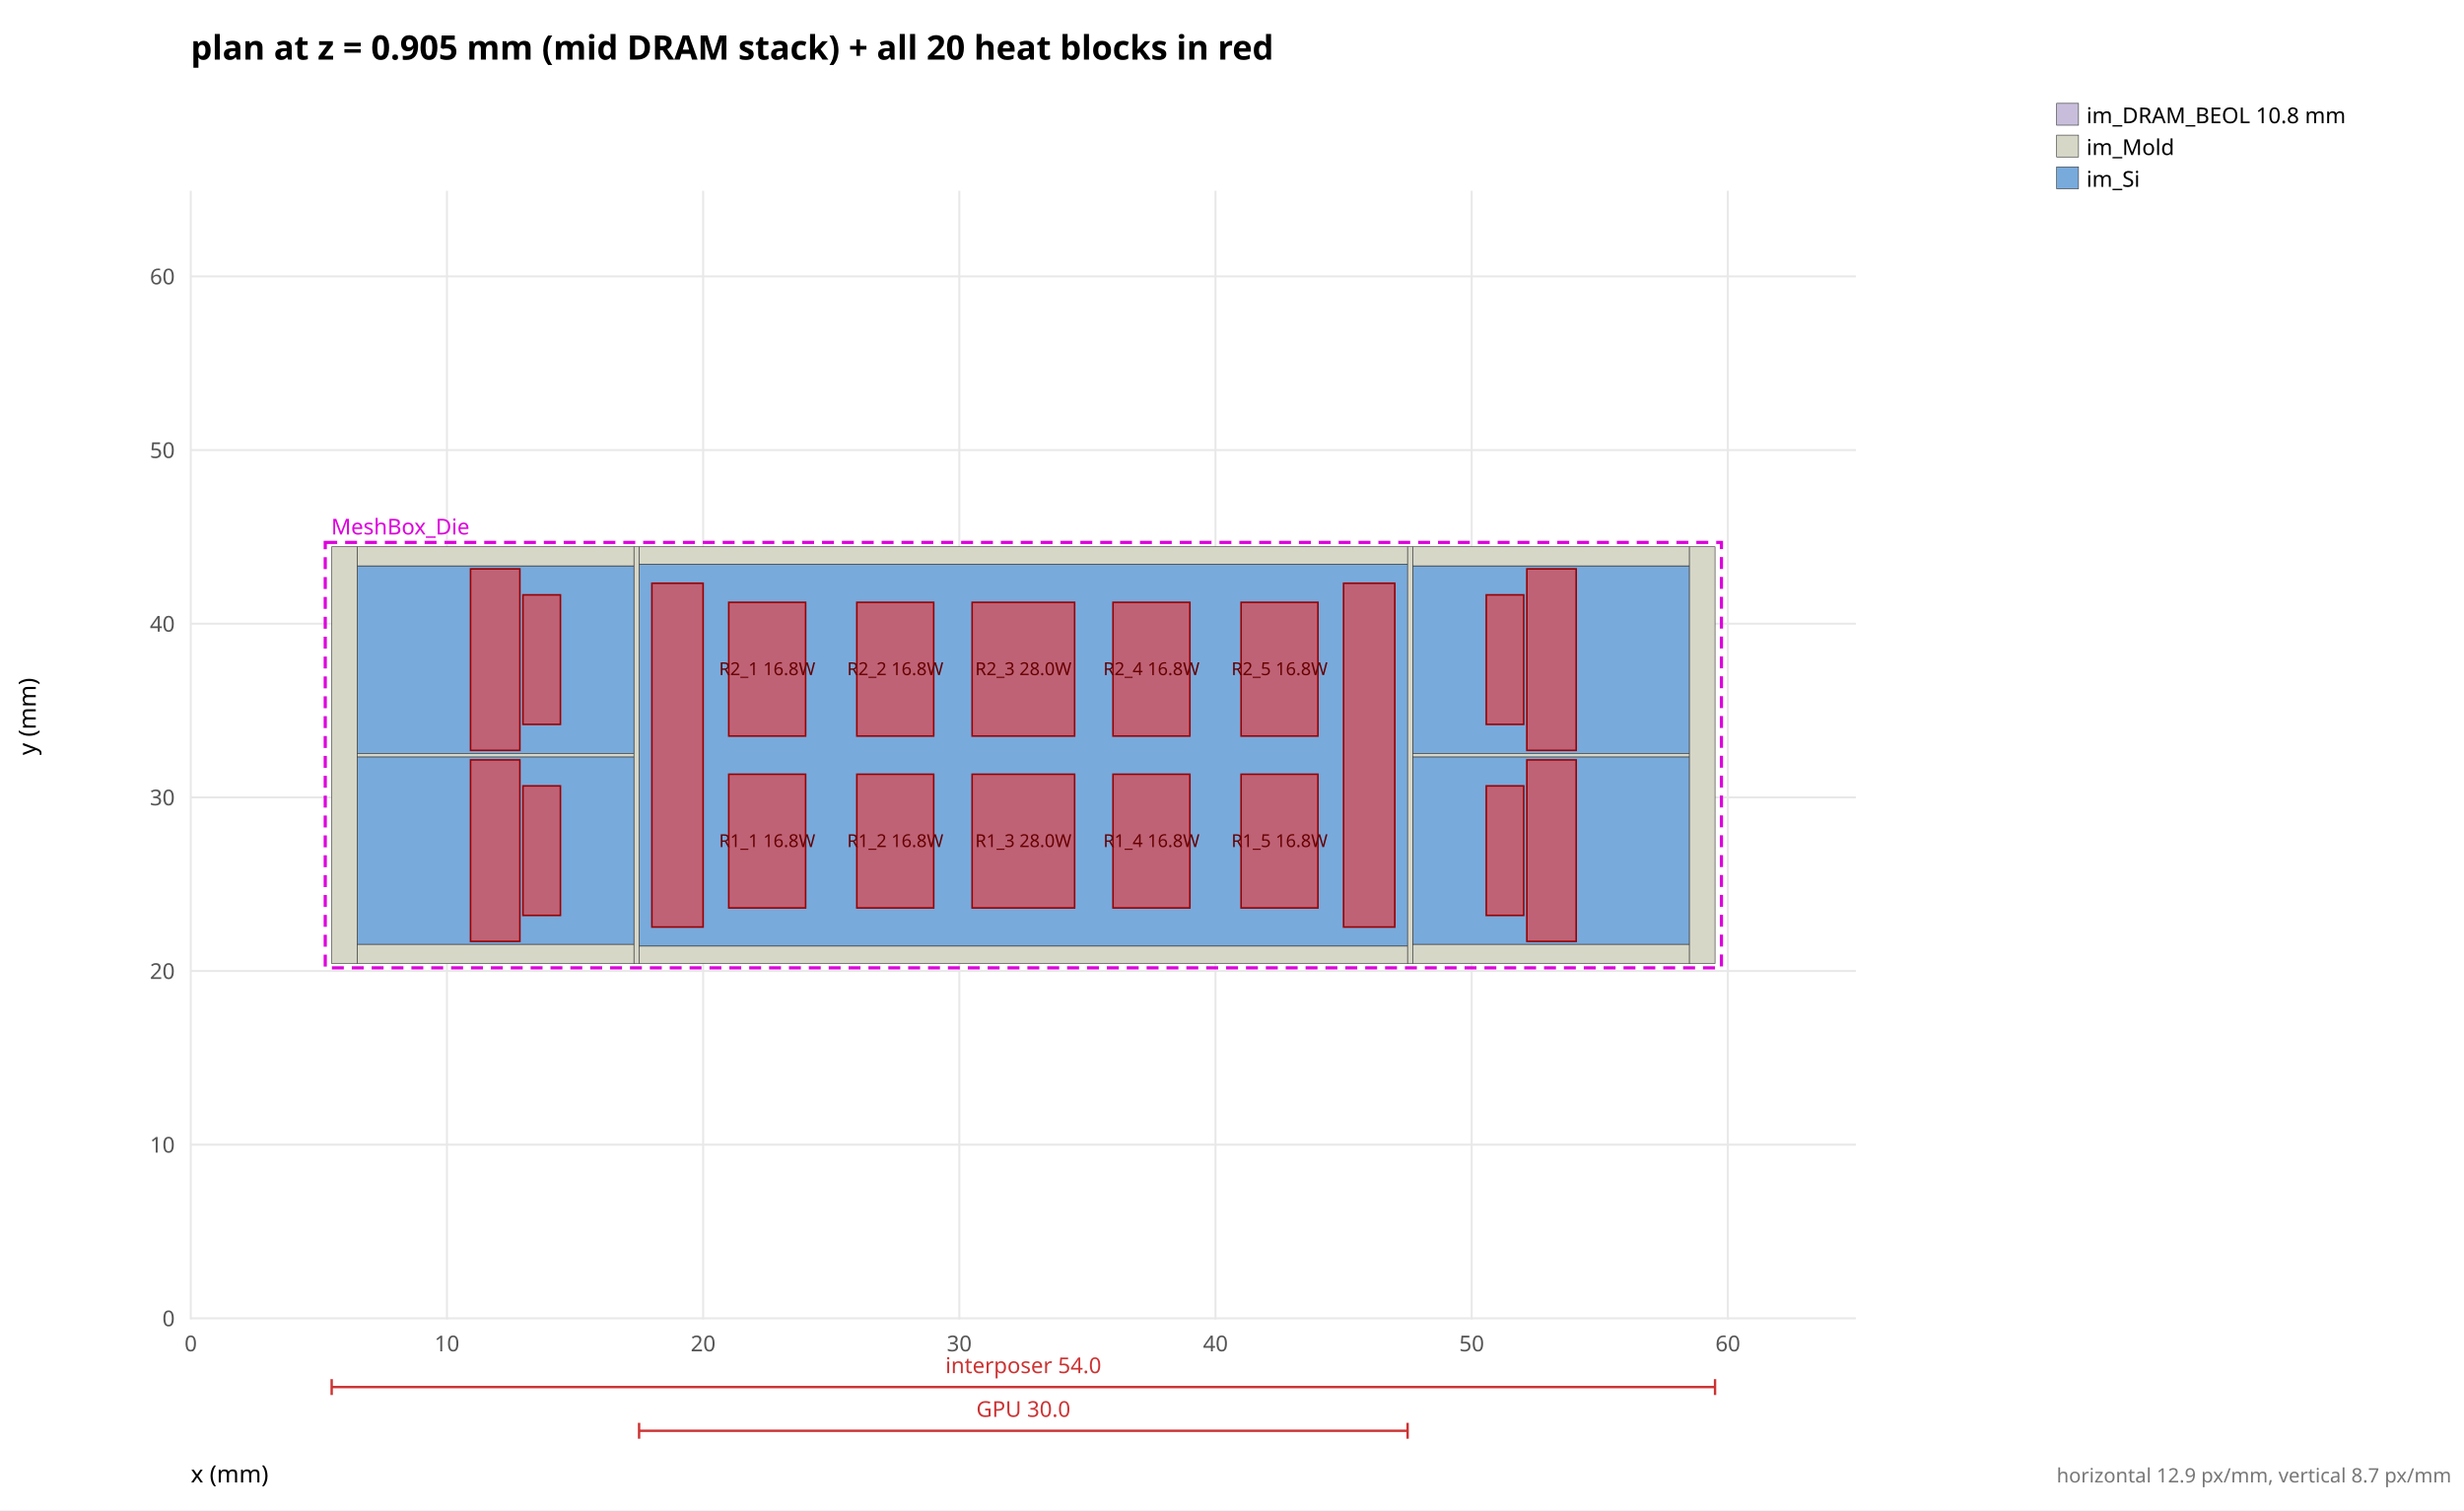
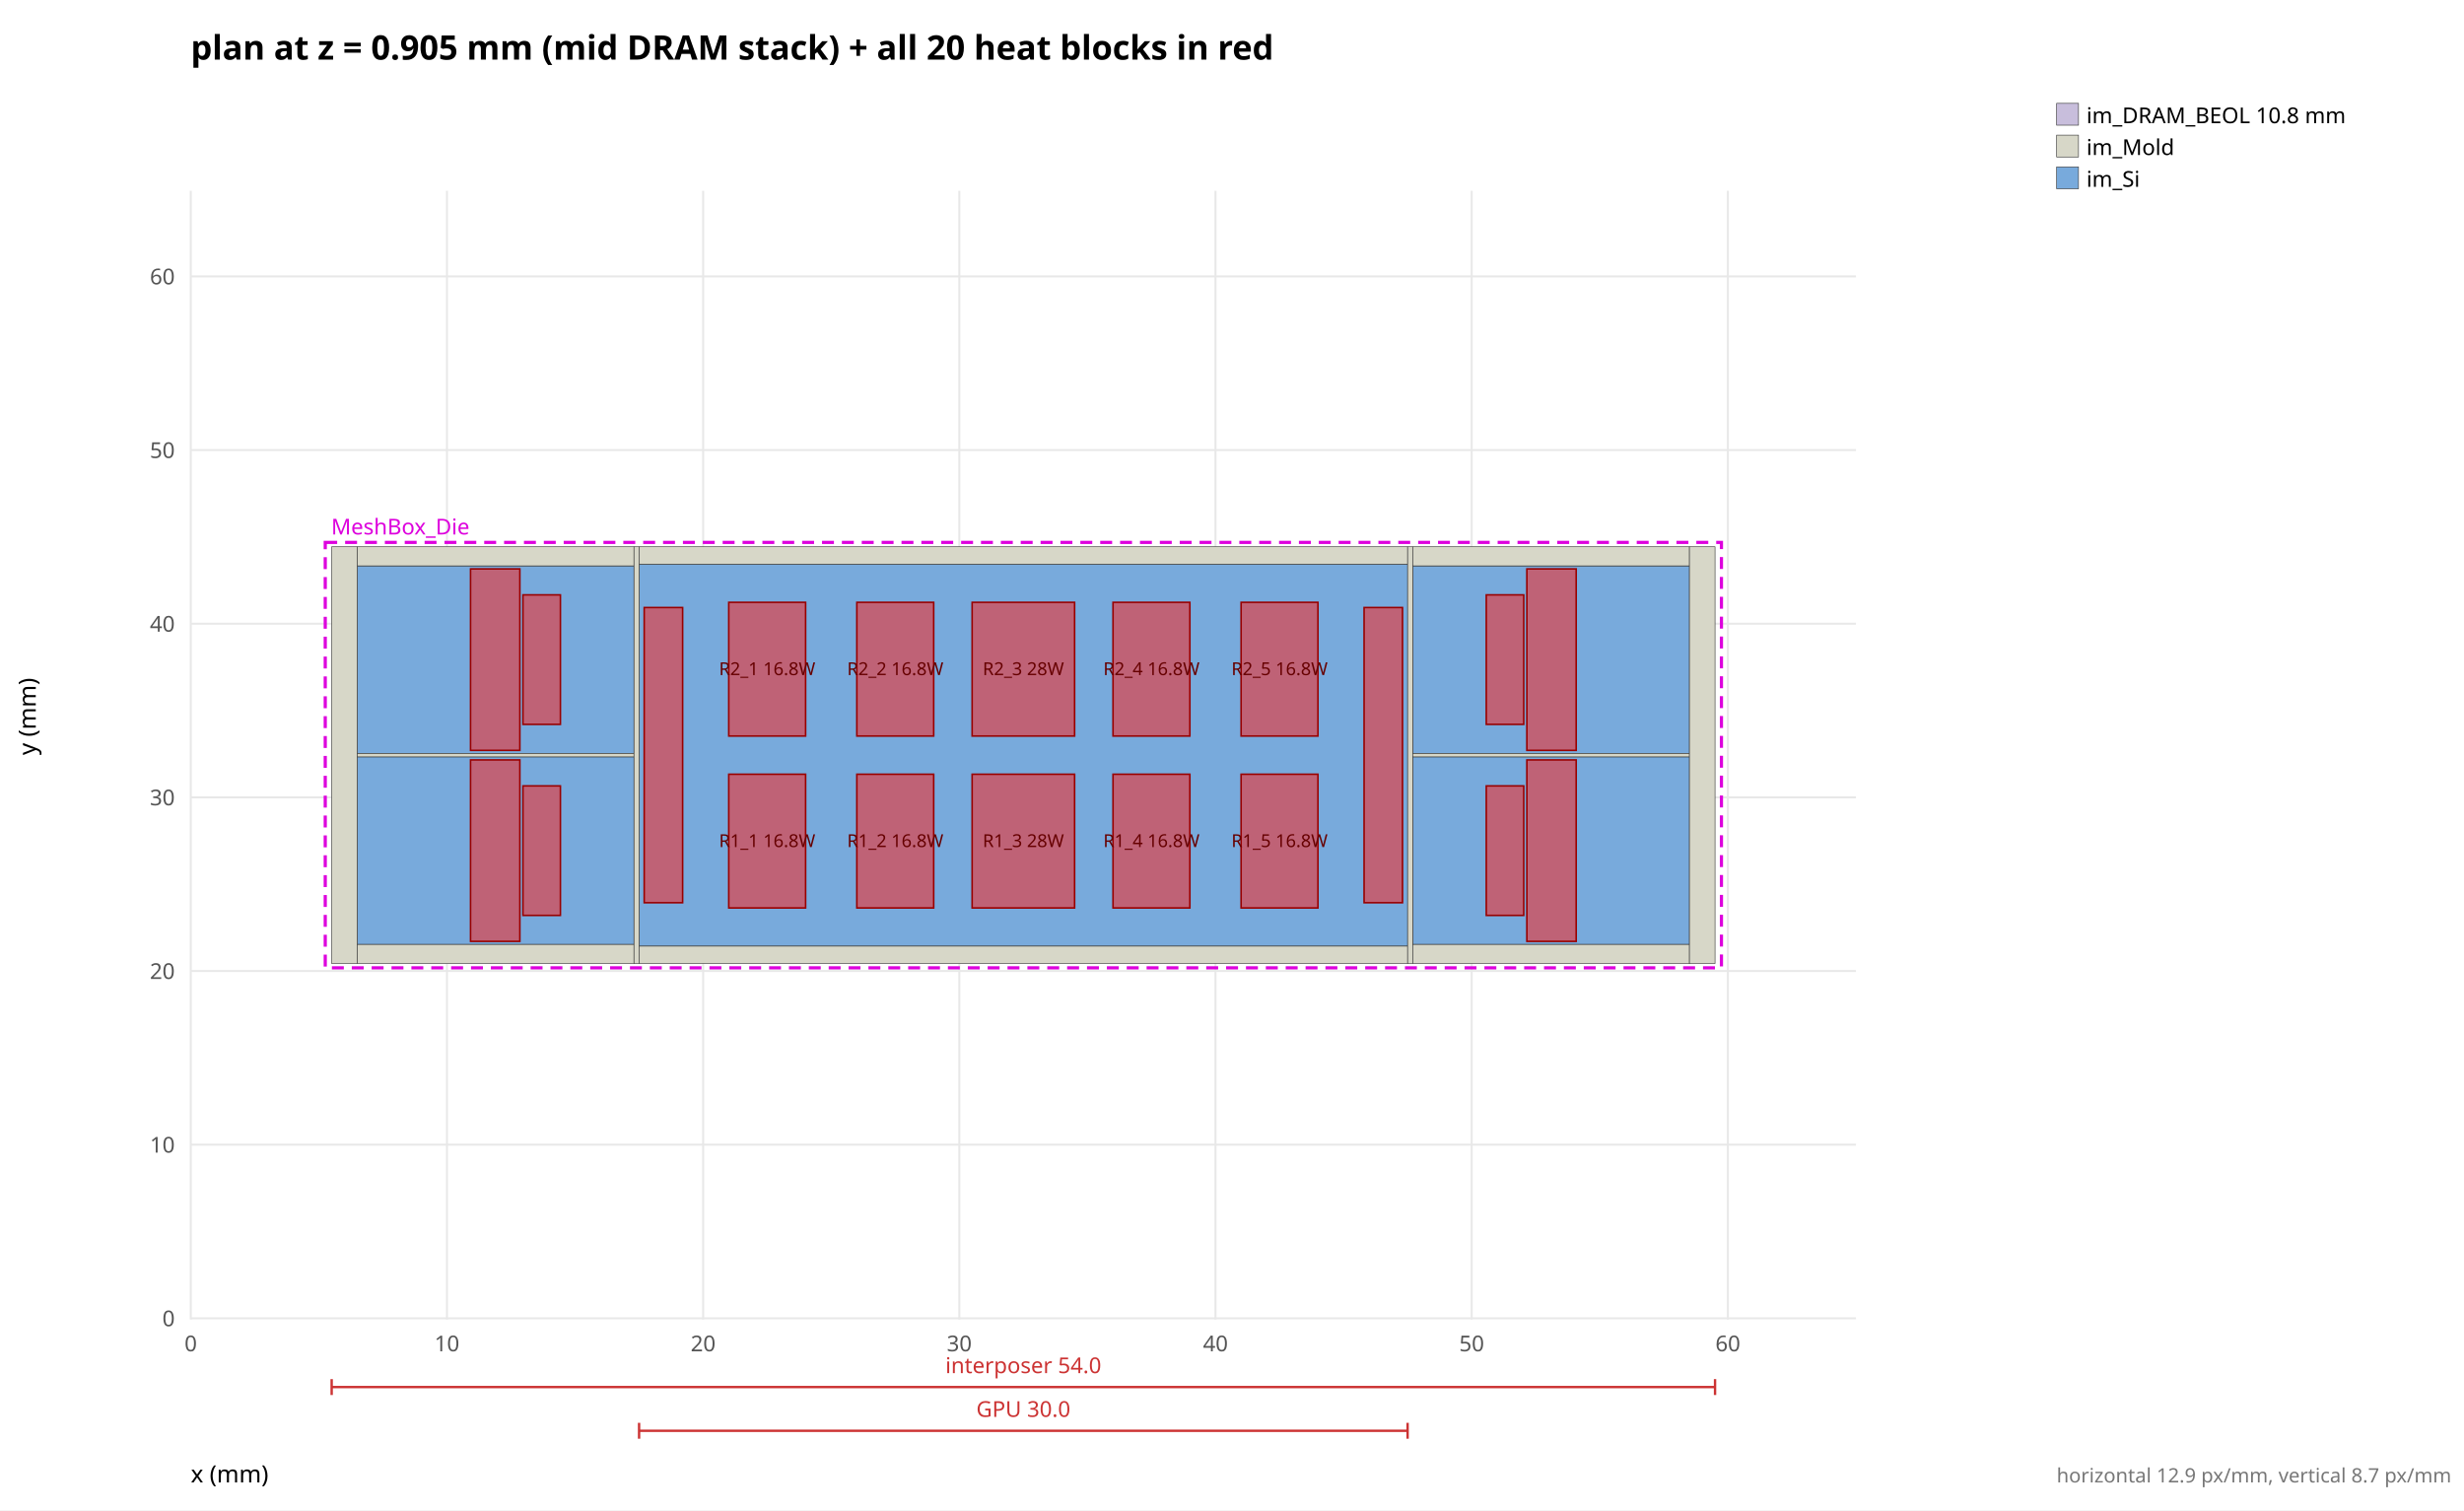
<svg xmlns="http://www.w3.org/2000/svg" width="1240" height="760" viewBox="0 0 1240 760" font-family="sans-serif">
  <rect width="1240" height="760" fill="white" />
  <text x="96" y="30" font-size="17" font-weight="bold">plan at z = 0.905 mm (mid DRAM stack) + all 20 heat blocks in red</text>
  <line x1="96.00" y1="96" x2="96.00" y2="664" stroke="#e8e8e8" />
  <text x="96.00" y="680" font-size="11" fill="#555" text-anchor="middle">0</text>
  <line x1="224.92" y1="96" x2="224.92" y2="664" stroke="#e8e8e8" />
  <text x="224.92" y="680" font-size="11" fill="#555" text-anchor="middle">10</text>
  <line x1="353.85" y1="96" x2="353.85" y2="664" stroke="#e8e8e8" />
  <text x="353.85" y="680" font-size="11" fill="#555" text-anchor="middle">20</text>
  <line x1="482.77" y1="96" x2="482.77" y2="664" stroke="#e8e8e8" />
  <text x="482.77" y="680" font-size="11" fill="#555" text-anchor="middle">30</text>
  <line x1="611.69" y1="96" x2="611.69" y2="664" stroke="#e8e8e8" />
  <text x="611.69" y="680" font-size="11" fill="#555" text-anchor="middle">40</text>
  <line x1="740.62" y1="96" x2="740.62" y2="664" stroke="#e8e8e8" />
  <text x="740.62" y="680" font-size="11" fill="#555" text-anchor="middle">50</text>
  <line x1="869.54" y1="96" x2="869.54" y2="664" stroke="#e8e8e8" />
  <text x="869.54" y="680" font-size="11" fill="#555" text-anchor="middle">60</text>
  <line x1="96" y1="663.40" x2="934" y2="663.40" stroke="#e8e8e8" />
  <text x="88" y="667.40" font-size="11" fill="#555" text-anchor="end">0</text>
  <line x1="96" y1="576.02" x2="934" y2="576.02" stroke="#e8e8e8" />
  <text x="88" y="580.02" font-size="11" fill="#555" text-anchor="end">10</text>
  <line x1="96" y1="488.63" x2="934" y2="488.63" stroke="#e8e8e8" />
  <text x="88" y="492.63" font-size="11" fill="#555" text-anchor="end">20</text>
  <line x1="96" y1="401.25" x2="934" y2="401.25" stroke="#e8e8e8" />
  <text x="88" y="405.25" font-size="11" fill="#555" text-anchor="end">30</text>
  <line x1="96" y1="313.86" x2="934" y2="313.86" stroke="#e8e8e8" />
  <text x="88" y="317.86" font-size="11" fill="#555" text-anchor="end">40</text>
  <line x1="96" y1="226.48" x2="934" y2="226.48" stroke="#e8e8e8" />
  <text x="88" y="230.48" font-size="11" fill="#555" text-anchor="end">50</text>
  <line x1="96" y1="139.09" x2="934" y2="139.09" stroke="#e8e8e8" />
  <text x="88" y="143.09" font-size="11" fill="#555" text-anchor="end">60</text>
  <rect x="321.62" y="283.88" width="386.77" height="192.25" fill="rgb(120,170,220)" stroke="#333" stroke-width="0.3" />
  <rect x="179.80" y="380.87" width="139.24" height="94.38" fill="rgb(200,190,220)" stroke="#333" stroke-width="0.3" />
  <rect x="179.80" y="380.87" width="139.24" height="94.38" fill="rgb(120,170,220)" stroke="#333" stroke-width="0.3" />
  <rect x="179.80" y="284.75" width="139.24" height="94.38" fill="rgb(200,190,220)" stroke="#333" stroke-width="0.3" />
  <rect x="179.80" y="284.75" width="139.24" height="94.38" fill="rgb(120,170,220)" stroke="#333" stroke-width="0.3" />
  <rect x="710.96" y="380.87" width="139.24" height="94.38" fill="rgb(200,190,220)" stroke="#333" stroke-width="0.3" />
  <rect x="710.96" y="380.87" width="139.24" height="94.38" fill="rgb(120,170,220)" stroke="#333" stroke-width="0.3" />
  <rect x="710.96" y="284.75" width="139.24" height="94.38" fill="rgb(200,190,220)" stroke="#333" stroke-width="0.3" />
  <rect x="710.96" y="284.75" width="139.24" height="94.38" fill="rgb(120,170,220)" stroke="#333" stroke-width="0.3" />
  <rect x="166.91" y="275.14" width="12.89" height="209.72" fill="rgb(215,215,200)" stroke="#333" stroke-width="0.3" />
  <rect x="179.80" y="475.25" width="139.24" height="9.61" fill="rgb(215,215,200)" stroke="#333" stroke-width="0.3" />
  <rect x="179.80" y="379.13" width="139.24" height="1.75" fill="rgb(215,215,200)" stroke="#333" stroke-width="0.3" />
  <rect x="179.80" y="275.14" width="139.24" height="9.61" fill="rgb(215,215,200)" stroke="#333" stroke-width="0.3" />
  <rect x="319.04" y="275.14" width="2.58" height="209.72" fill="rgb(215,215,200)" stroke="#333" stroke-width="0.3" />
  <rect x="321.62" y="476.12" width="386.77" height="8.74" fill="rgb(215,215,200)" stroke="#333" stroke-width="0.3" />
  <rect x="321.62" y="275.14" width="386.77" height="8.74" fill="rgb(215,215,200)" stroke="#333" stroke-width="0.3" />
  <rect x="708.38" y="275.14" width="2.58" height="209.72" fill="rgb(215,215,200)" stroke="#333" stroke-width="0.3" />
  <rect x="710.96" y="475.25" width="139.24" height="9.61" fill="rgb(215,215,200)" stroke="#333" stroke-width="0.3" />
  <rect x="710.96" y="379.13" width="139.24" height="1.75" fill="rgb(215,215,200)" stroke="#333" stroke-width="0.3" />
  <rect x="710.96" y="275.14" width="139.24" height="9.61" fill="rgb(215,215,200)" stroke="#333" stroke-width="0.3" />
  <rect x="850.20" y="275.14" width="12.89" height="209.72" fill="rgb(215,215,200)" stroke="#333" stroke-width="0.3" />
  <rect x="163.68" y="272.95" width="702.63" height="214.09" fill="none" stroke="#d0d" stroke-width="1.6" stroke-dasharray="6,4" />
  <text x="166.68" y="268.95" font-size="11" fill="#d0d">MeshBox_Die</text>
  <rect x="366.74" y="389.61" width="38.68" height="67.29" fill="#e33" fill-opacity="0.6" stroke="#900" stroke-width="0.8" />
  <text x="386.08" y="426.26" font-size="9" fill="#600" text-anchor="middle">R1_1 16.8W</text>
  <rect x="431.20" y="389.61" width="38.68" height="67.29" fill="#e33" fill-opacity="0.6" stroke="#900" stroke-width="0.8" />
  <text x="450.54" y="426.26" font-size="9" fill="#600" text-anchor="middle">R1_2 16.8W</text>
  <rect x="489.22" y="389.61" width="51.57" height="67.29" fill="#e33" fill-opacity="0.6" stroke="#900" stroke-width="0.8" />
-   <text x="515.00" y="426.26" font-size="9" fill="#600" text-anchor="middle">R1_3 28.0W</text>
+   <text x="515.00" y="426.26" font-size="9" fill="#600" text-anchor="middle">R1_3 28W</text>
  <rect x="560.12" y="389.61" width="38.68" height="67.29" fill="#e33" fill-opacity="0.6" stroke="#900" stroke-width="0.8" />
  <text x="579.46" y="426.26" font-size="9" fill="#600" text-anchor="middle">R1_4 16.8W</text>
  <rect x="624.58" y="389.61" width="38.68" height="67.29" fill="#e33" fill-opacity="0.6" stroke="#900" stroke-width="0.8" />
  <text x="643.92" y="426.26" font-size="9" fill="#600" text-anchor="middle">R1_5 16.8W</text>
  <rect x="366.74" y="303.10" width="38.68" height="67.29" fill="#e33" fill-opacity="0.6" stroke="#900" stroke-width="0.8" />
  <text x="386.08" y="339.74" font-size="9" fill="#600" text-anchor="middle">R2_1 16.8W</text>
  <rect x="431.20" y="303.10" width="38.68" height="67.29" fill="#e33" fill-opacity="0.6" stroke="#900" stroke-width="0.8" />
  <text x="450.54" y="339.74" font-size="9" fill="#600" text-anchor="middle">R2_2 16.8W</text>
  <rect x="489.22" y="303.10" width="51.57" height="67.29" fill="#e33" fill-opacity="0.6" stroke="#900" stroke-width="0.8" />
-   <text x="515.00" y="339.74" font-size="9" fill="#600" text-anchor="middle">R2_3 28.0W</text>
+   <text x="515.00" y="339.74" font-size="9" fill="#600" text-anchor="middle">R2_3 28W</text>
  <rect x="560.12" y="303.10" width="38.68" height="67.29" fill="#e33" fill-opacity="0.6" stroke="#900" stroke-width="0.8" />
  <text x="579.46" y="339.74" font-size="9" fill="#600" text-anchor="middle">R2_4 16.8W</text>
  <rect x="624.58" y="303.10" width="38.68" height="67.29" fill="#e33" fill-opacity="0.6" stroke="#900" stroke-width="0.8" />
  <text x="643.92" y="339.74" font-size="9" fill="#600" text-anchor="middle">R2_5 16.8W</text>
-   <rect x="328.06" y="293.49" width="25.78" height="173.02" fill="#e33" fill-opacity="0.6" stroke="#900" stroke-width="0.8" />
-   <rect x="676.15" y="293.49" width="25.78" height="173.02" fill="#e33" fill-opacity="0.6" stroke="#900" stroke-width="0.8" />
+   <rect x="324.19" y="305.72" width="19.34" height="148.55" fill="#e33" fill-opacity="0.6" stroke="#900" stroke-width="0.8" />
+   <rect x="686.47" y="305.72" width="19.34" height="148.55" fill="#e33" fill-opacity="0.6" stroke="#900" stroke-width="0.8" />
  <rect x="263.17" y="395.48" width="18.86" height="65.17" fill="#e33" fill-opacity="0.6" stroke="#900" stroke-width="0.8" />
  <rect x="236.80" y="382.40" width="24.82" height="91.32" fill="#e33" fill-opacity="0.6" stroke="#900" stroke-width="0.8" />
  <rect x="263.17" y="299.35" width="18.86" height="65.17" fill="#e33" fill-opacity="0.6" stroke="#900" stroke-width="0.8" />
  <rect x="236.80" y="286.28" width="24.82" height="91.32" fill="#e33" fill-opacity="0.6" stroke="#900" stroke-width="0.8" />
  <rect x="747.96" y="395.48" width="18.86" height="65.17" fill="#e33" fill-opacity="0.6" stroke="#900" stroke-width="0.8" />
  <rect x="768.39" y="382.40" width="24.82" height="91.32" fill="#e33" fill-opacity="0.6" stroke="#900" stroke-width="0.8" />
  <rect x="747.96" y="299.35" width="18.86" height="65.17" fill="#e33" fill-opacity="0.6" stroke="#900" stroke-width="0.8" />
  <rect x="768.39" y="286.28" width="24.82" height="91.32" fill="#e33" fill-opacity="0.6" stroke="#900" stroke-width="0.8" />
  <line x1="166.91" y1="698" x2="863.09" y2="698" stroke="#c33" stroke-width="1.2" />
  <line x1="166.91" y1="694" x2="166.91" y2="702" stroke="#c33" stroke-width="1.2" />
  <line x1="863.09" y1="694" x2="863.09" y2="702" stroke="#c33" stroke-width="1.2" />
  <text x="515.00" y="691" font-size="11" fill="#c33" text-anchor="middle">interposer 54.0</text>
  <line x1="321.62" y1="720" x2="708.38" y2="720" stroke="#c33" stroke-width="1.2" />
  <line x1="321.62" y1="716" x2="321.62" y2="724" stroke="#c33" stroke-width="1.2" />
  <line x1="708.38" y1="716" x2="708.38" y2="724" stroke="#c33" stroke-width="1.2" />
  <text x="515.00" y="713" font-size="11" fill="#c33" text-anchor="middle">GPU 30.0</text>
  <text x="96" y="746" font-size="12">x (mm)</text>
  <text x="18" y="380" font-size="12" transform="rotate(-90 18 380)">y (mm)</text>
  <text x="1035" y="746" font-size="10" fill="#777">horizontal 12.9 px/mm, vertical 8.7 px/mm</text>
  <rect x="1035" y="52" width="11" height="11" fill="rgb(200,190,220)" stroke="#333" stroke-width="0.3" />
  <text x="1050" y="62" font-size="11">im_DRAM_BEOL  10.8 mm</text>
  <rect x="1035" y="68" width="11" height="11" fill="rgb(215,215,200)" stroke="#333" stroke-width="0.3" />
  <text x="1050" y="78" font-size="11">im_Mold  </text>
  <rect x="1035" y="84" width="11" height="11" fill="rgb(120,170,220)" stroke="#333" stroke-width="0.3" />
  <text x="1050" y="94" font-size="11">im_Si  </text>
</svg>
